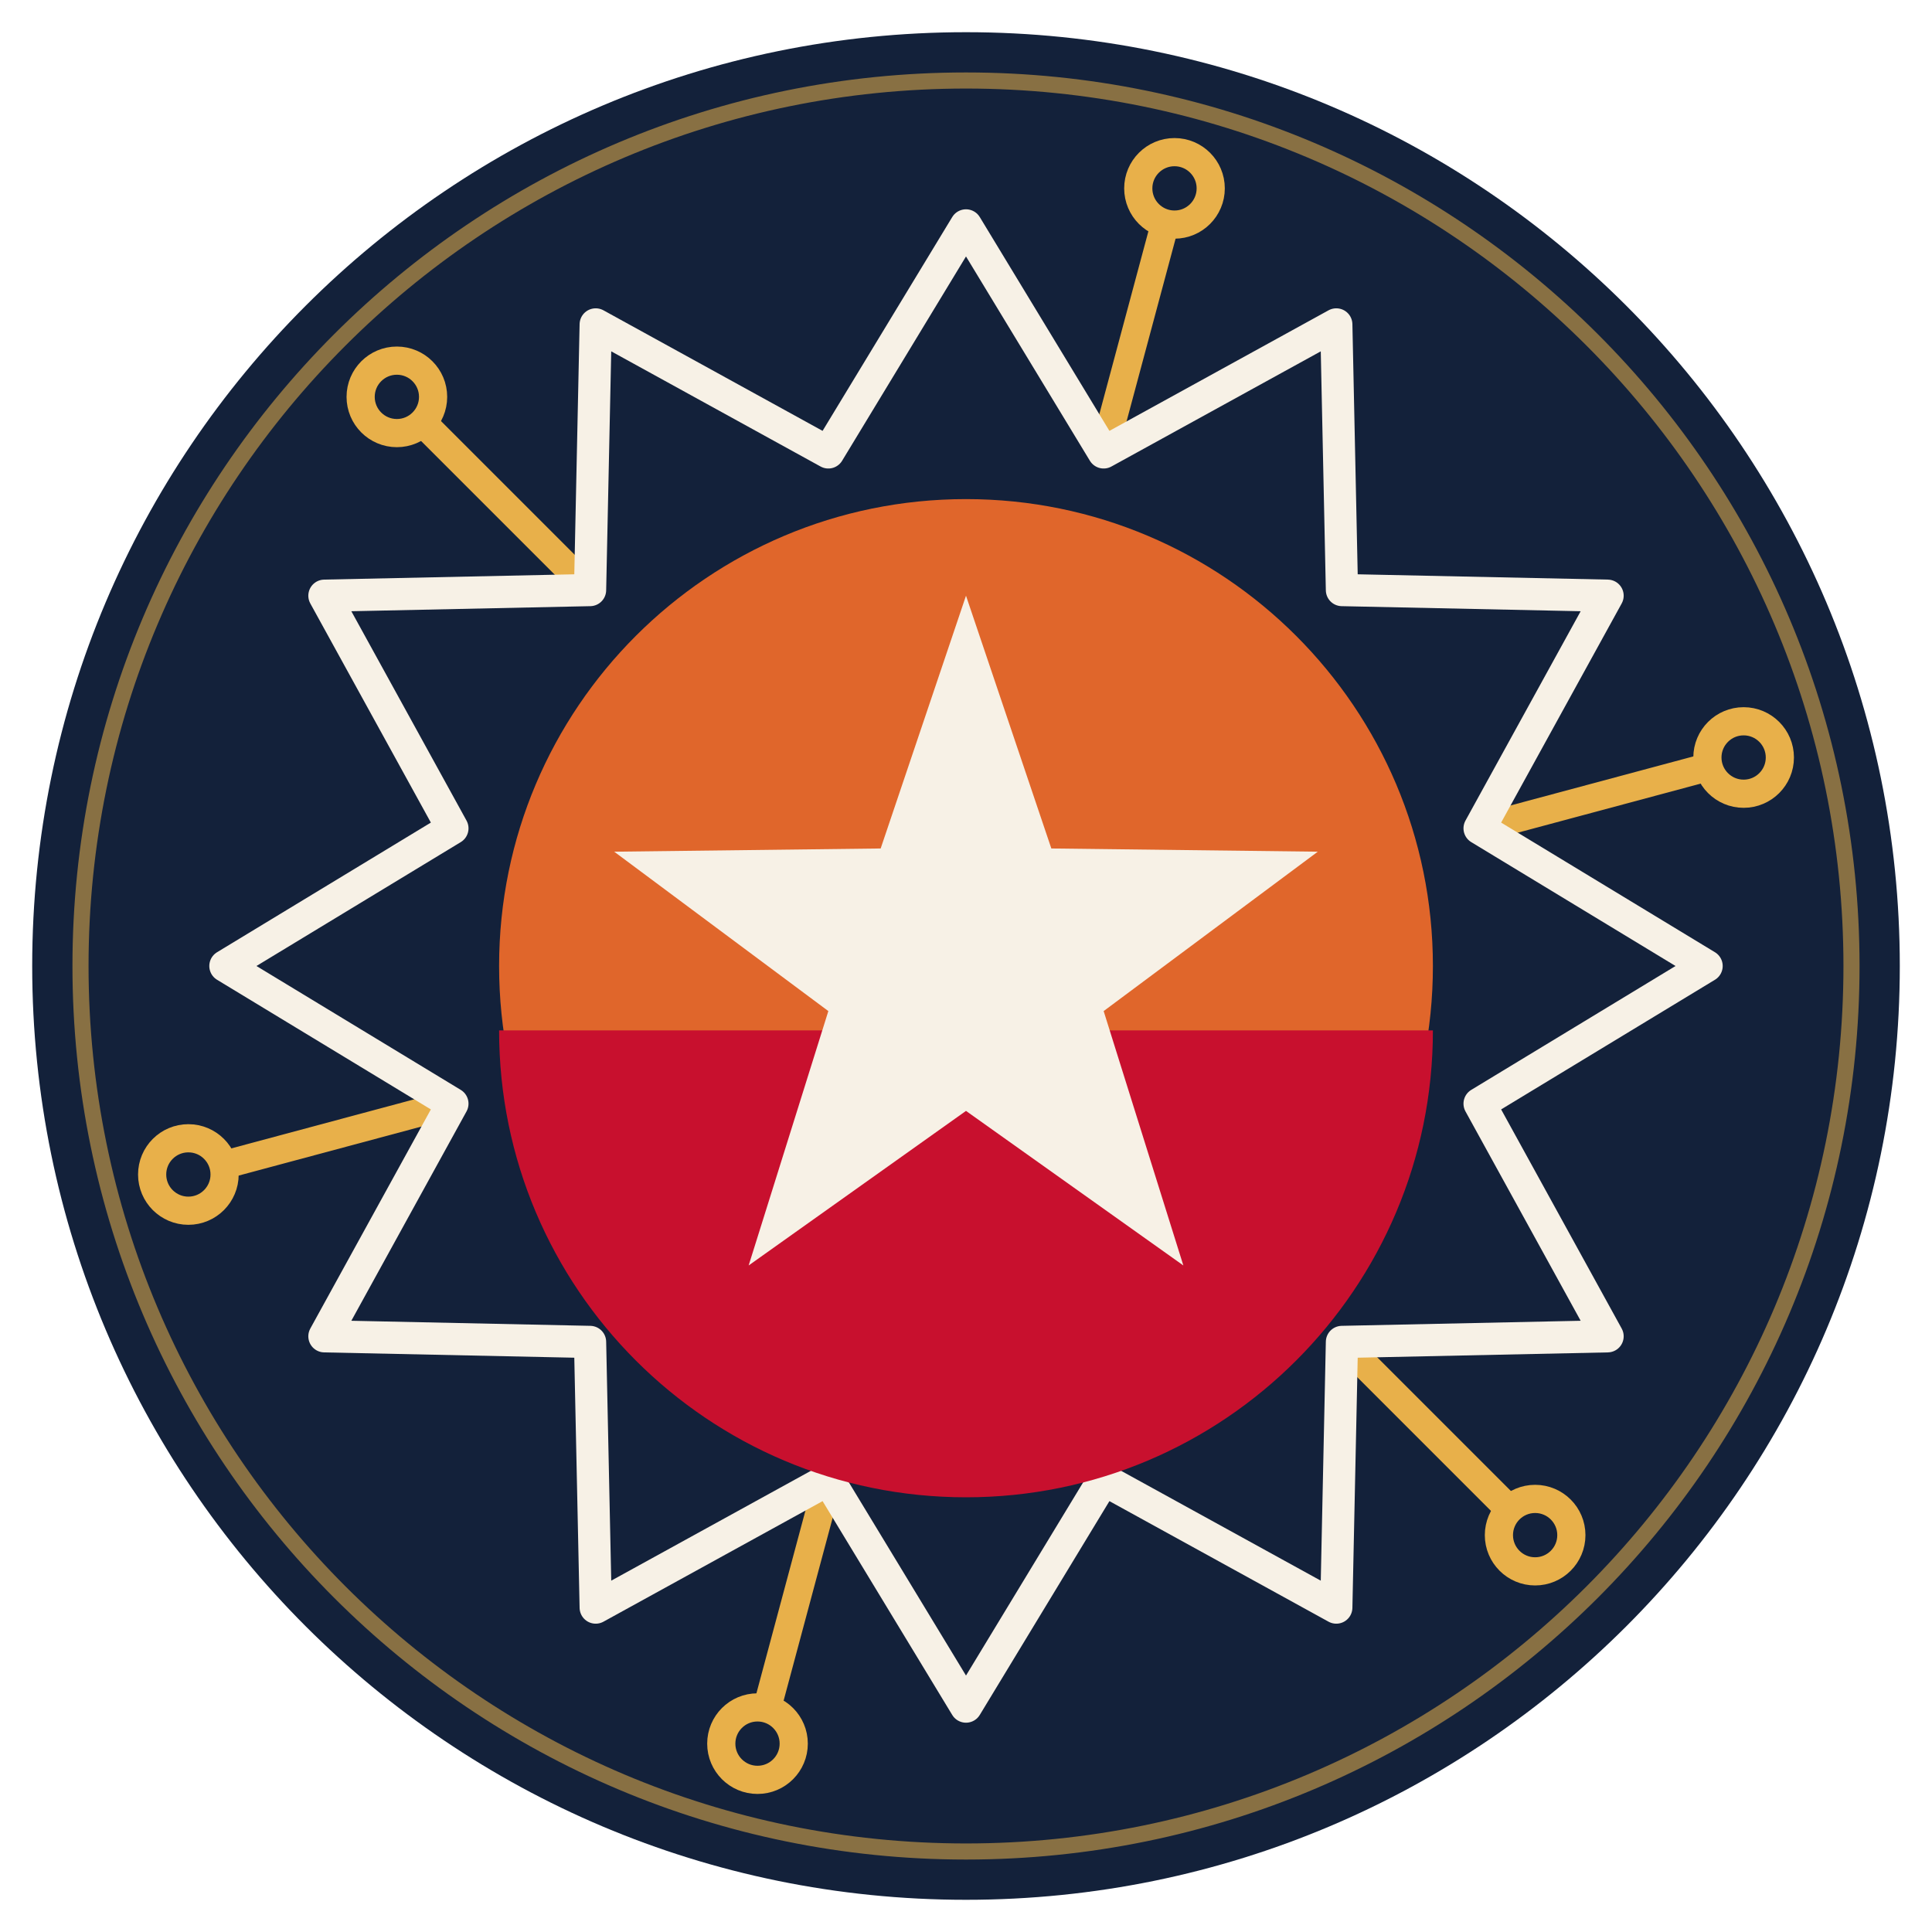
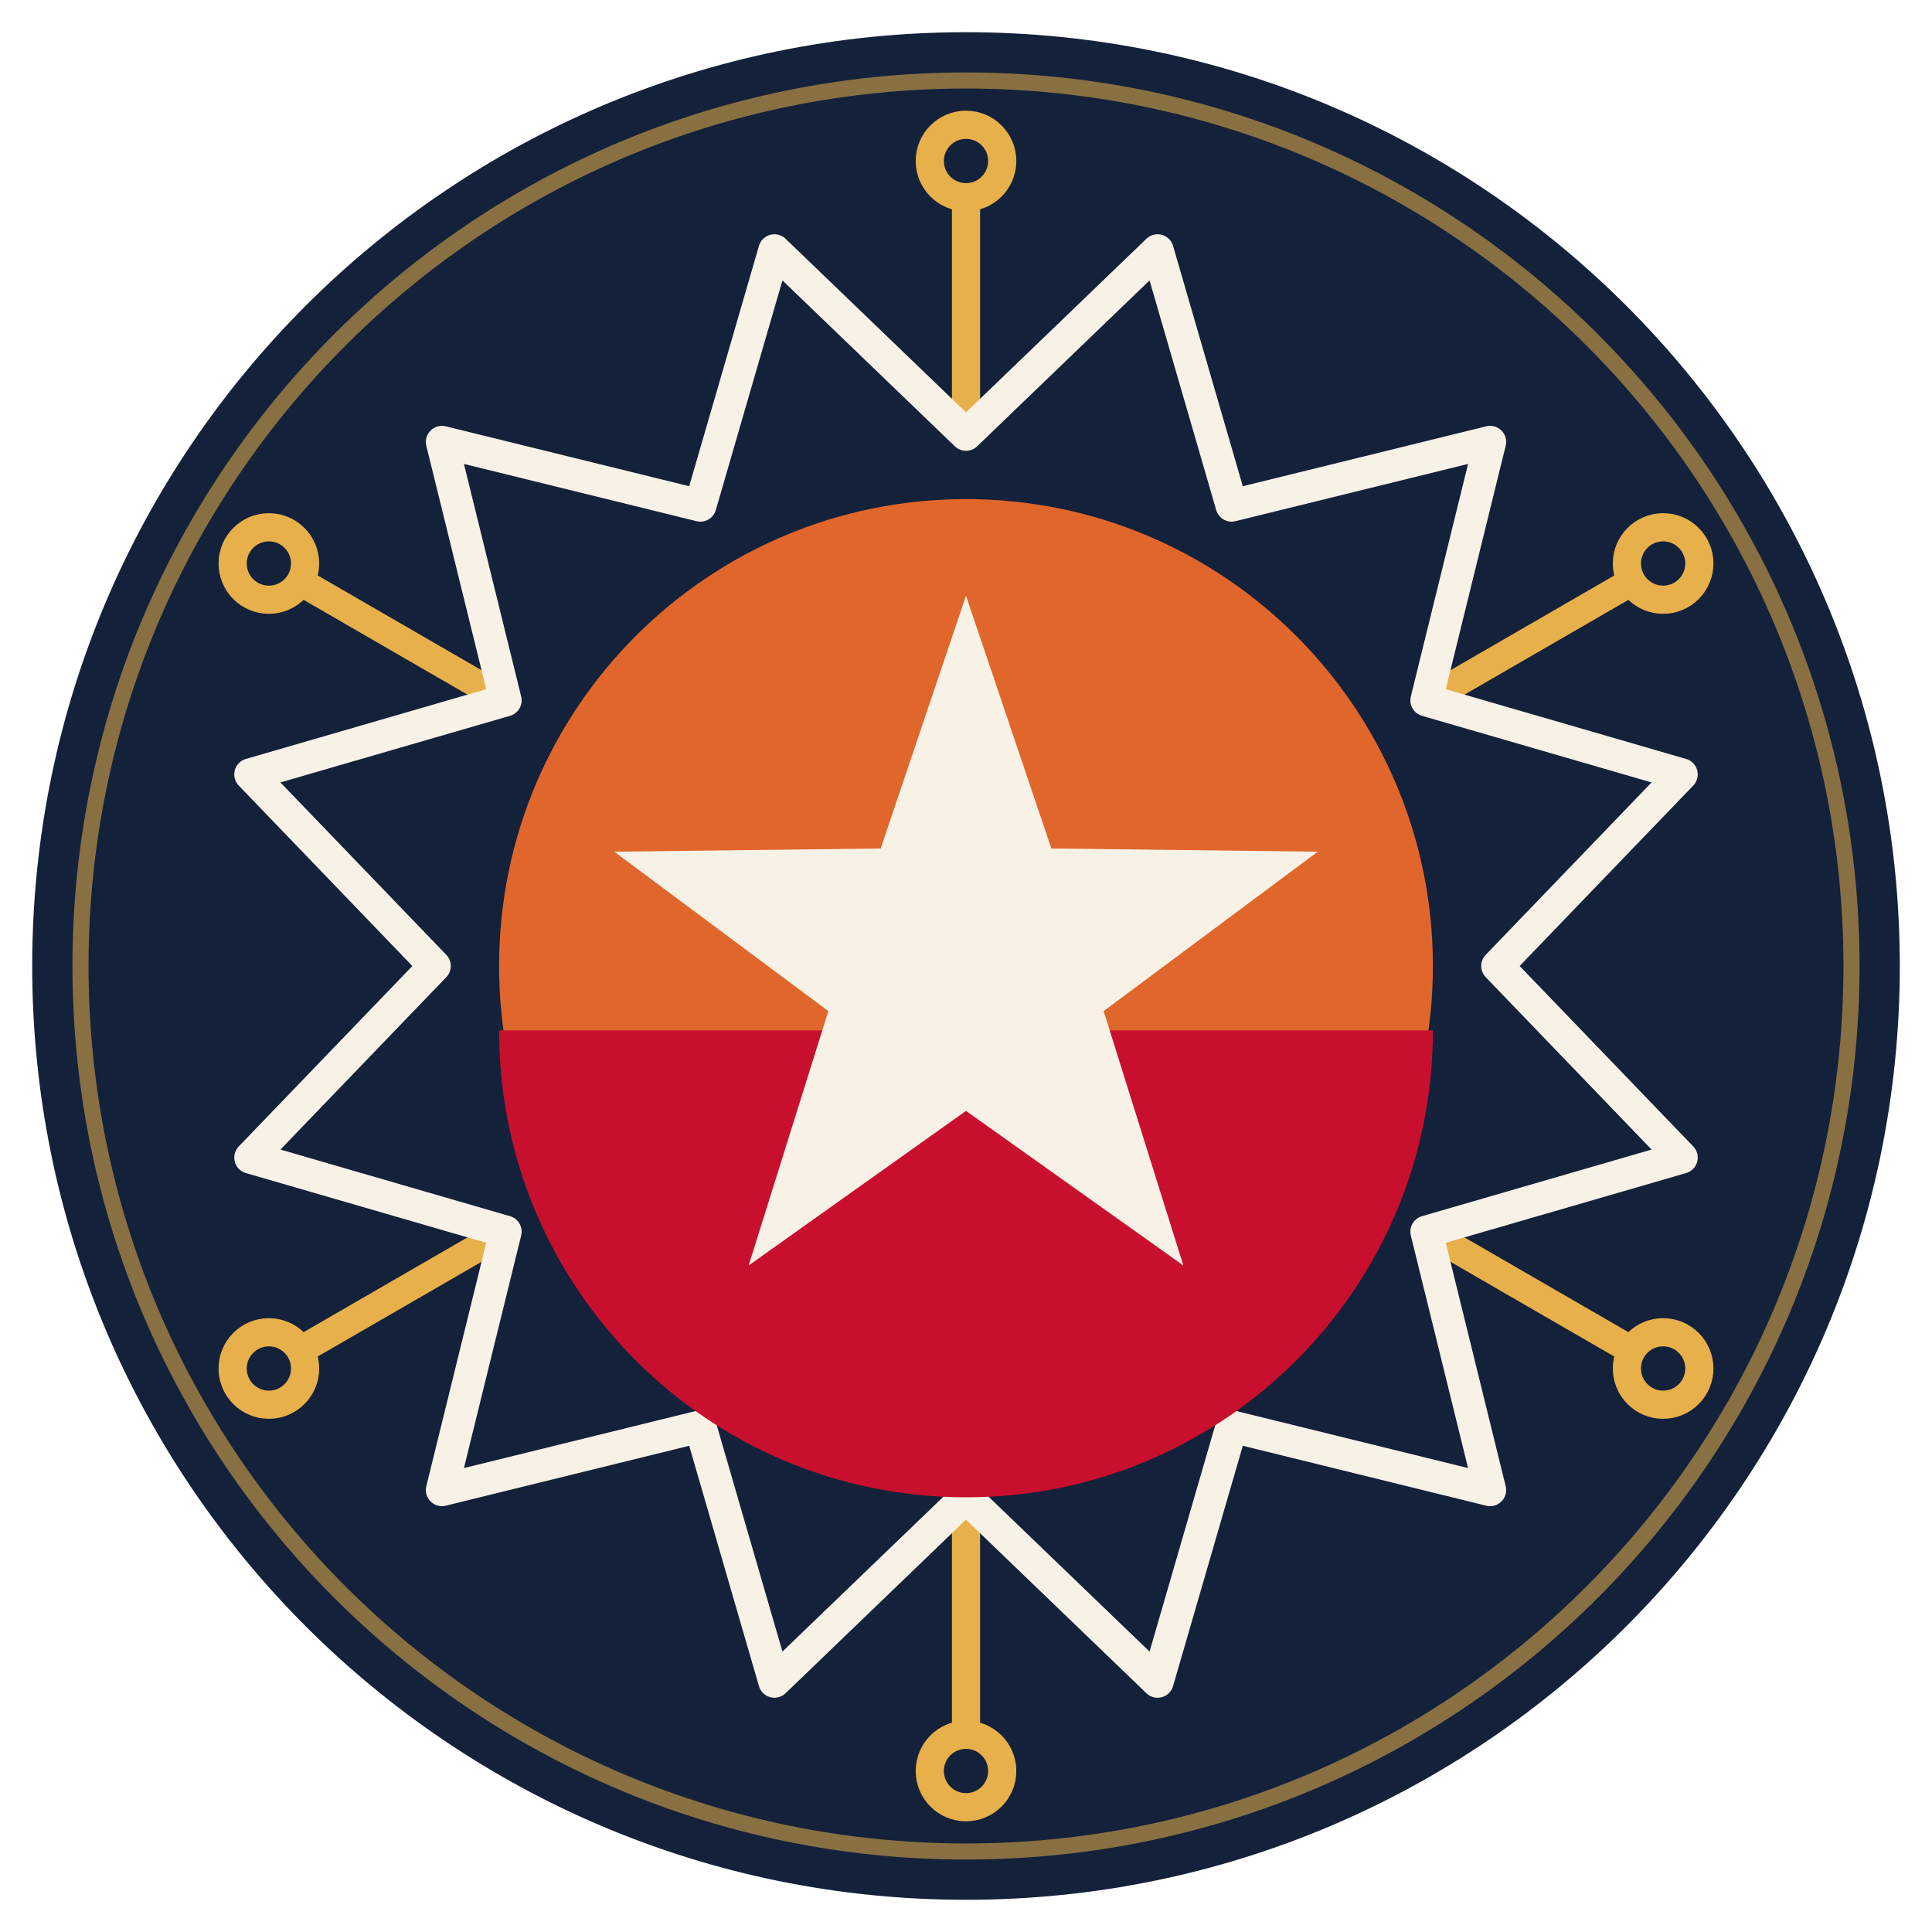
<svg xmlns="http://www.w3.org/2000/svg" viewBox="0 0 240 240" role="img" aria-label="Sunovabit Juneteenth Nova mark">
  <circle cx="120" cy="120" r="116" fill="#13213a" />
  <circle cx="120" cy="120" r="110" fill="none" stroke="#e8b04a" stroke-width="2" opacity=".55" />
  <g stroke="#e8b04a" stroke-width="3.5" stroke-linecap="round">
-     <line x1="137.1" y1="56.2" x2="145.9" y2="23.4" />
-     <circle cx="145.9" cy="23.4" r="4.5" fill="#13213a" />
-     <line x1="183.8" y1="102.9" x2="216.6" y2="94.1" />
-     <circle cx="216.6" cy="94.1" r="4.5" fill="#13213a" />
-     <line x1="166.7" y1="166.7" x2="190.7" y2="190.7" />
-     <circle cx="190.7" cy="190.7" r="4.5" fill="#13213a" />
-     <line x1="102.9" y1="183.8" x2="94.1" y2="216.6" />
-     <circle cx="94.1" cy="216.6" r="4.5" fill="#13213a" />
-     <line x1="56.2" y1="137.1" x2="23.4" y2="145.9" />
-     <circle cx="23.4" cy="145.9" r="4.5" fill="#13213a" />
-     <line x1="73.3" y1="73.3" x2="49.3" y2="49.3" />
-     <circle cx="49.3" cy="49.3" r="4.5" fill="#13213a" />
+     <line x1="120.0" y1="54.0" x2="120.0" y2="20.0" />
+     <circle cx="120.0" cy="20.0" r="4.5" fill="#13213a" />
+     <line x1="177.2" y1="87.0" x2="206.6" y2="70.0" />
+     <circle cx="206.6" cy="70.0" r="4.5" fill="#13213a" />
+     <line x1="177.2" y1="153.0" x2="206.6" y2="170.0" />
+     <circle cx="206.6" cy="170.0" r="4.5" fill="#13213a" />
+     <line x1="120.0" y1="186.0" x2="120.0" y2="220.0" />
+     <circle cx="120.0" cy="220.0" r="4.5" fill="#13213a" />
+     <line x1="62.8" y1="153.0" x2="33.4" y2="170.0" />
+     <circle cx="33.4" cy="170.0" r="4.5" fill="#13213a" />
+     <line x1="62.8" y1="87.0" x2="33.4" y2="70.0" />
+     <circle cx="33.4" cy="70.0" r="4.5" fill="#13213a" />
  </g>
-   <polygon points="120.0,28.0 137.1,56.2 166.0,40.3 166.7,73.3 199.7,74.0 183.8,102.9 212.0,120.0 183.8,137.1 199.7,166.0 166.7,166.7 166.0,199.7 137.1,183.8 120.0,212.0 102.9,183.8 74.0,199.7 73.3,166.7 40.3,166.0 56.2,137.1 28.0,120.0 56.2,102.9 40.3,74.0 73.3,73.3 74.0,40.3 102.9,56.2" fill="none" stroke="#f7f1e6" stroke-width="4" stroke-linejoin="round" />
+   <polygon points="96.2,31.1 120.0,54.0 143.8,31.1 153.0,62.8 185.1,54.9 177.2,87.0 208.9,96.2 186.0,120.0 208.9,143.8 177.2,153.0 185.1,185.1 153.0,177.2 143.8,208.9 120.0,186.0 96.2,208.9 87.0,177.2 54.9,185.1 62.8,153.0 31.1,143.8 54.0,120.0 31.1,96.2 62.8,87.0 54.9,54.9 87.0,62.8" fill="none" stroke="#f7f1e6" stroke-width="4" stroke-linejoin="round" />
  <circle cx="120" cy="120" r="58" fill="#e0662b" />
  <path d="M62,128 A58,58 0 0 0 178,128 Z" fill="#c8102e" />
  <polygon points="120.0,74.0 130.6,105.4 163.7,105.8 137.1,125.6 147.0,157.2 120.0,138.0 93.0,157.2 102.9,125.6 76.3,105.8 109.4,105.4" fill="#f7f1e6" />
</svg>
